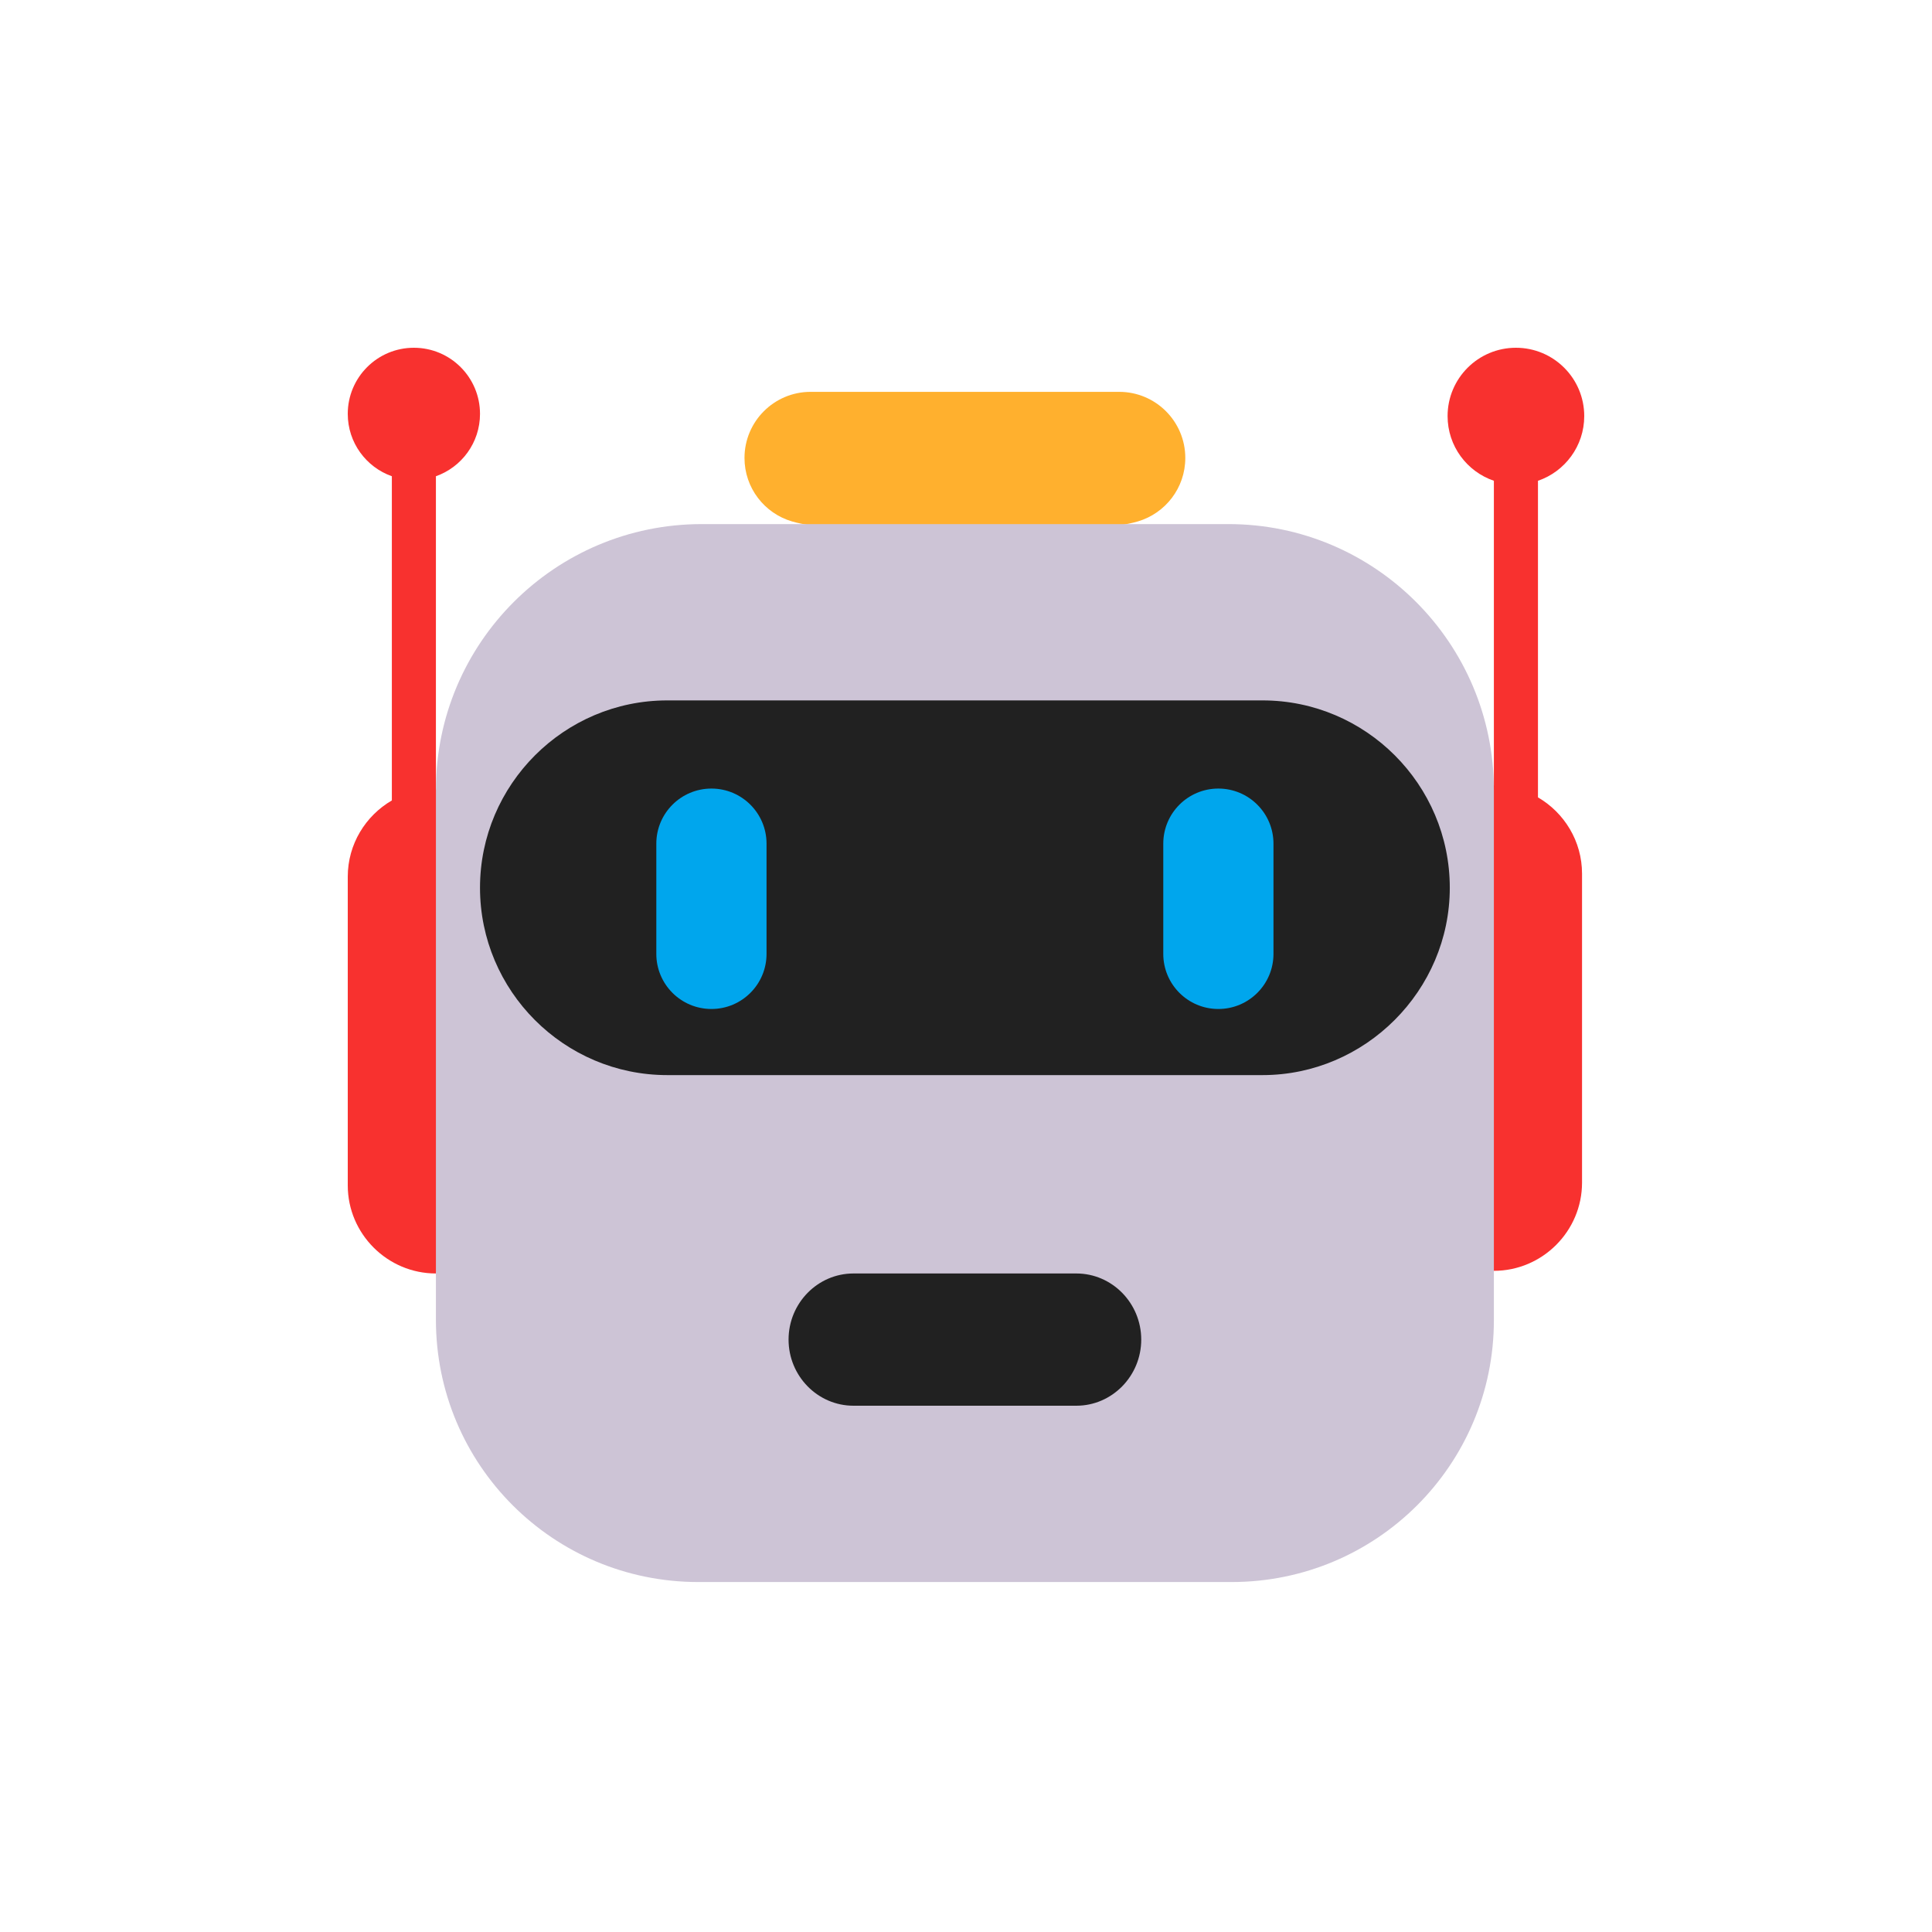
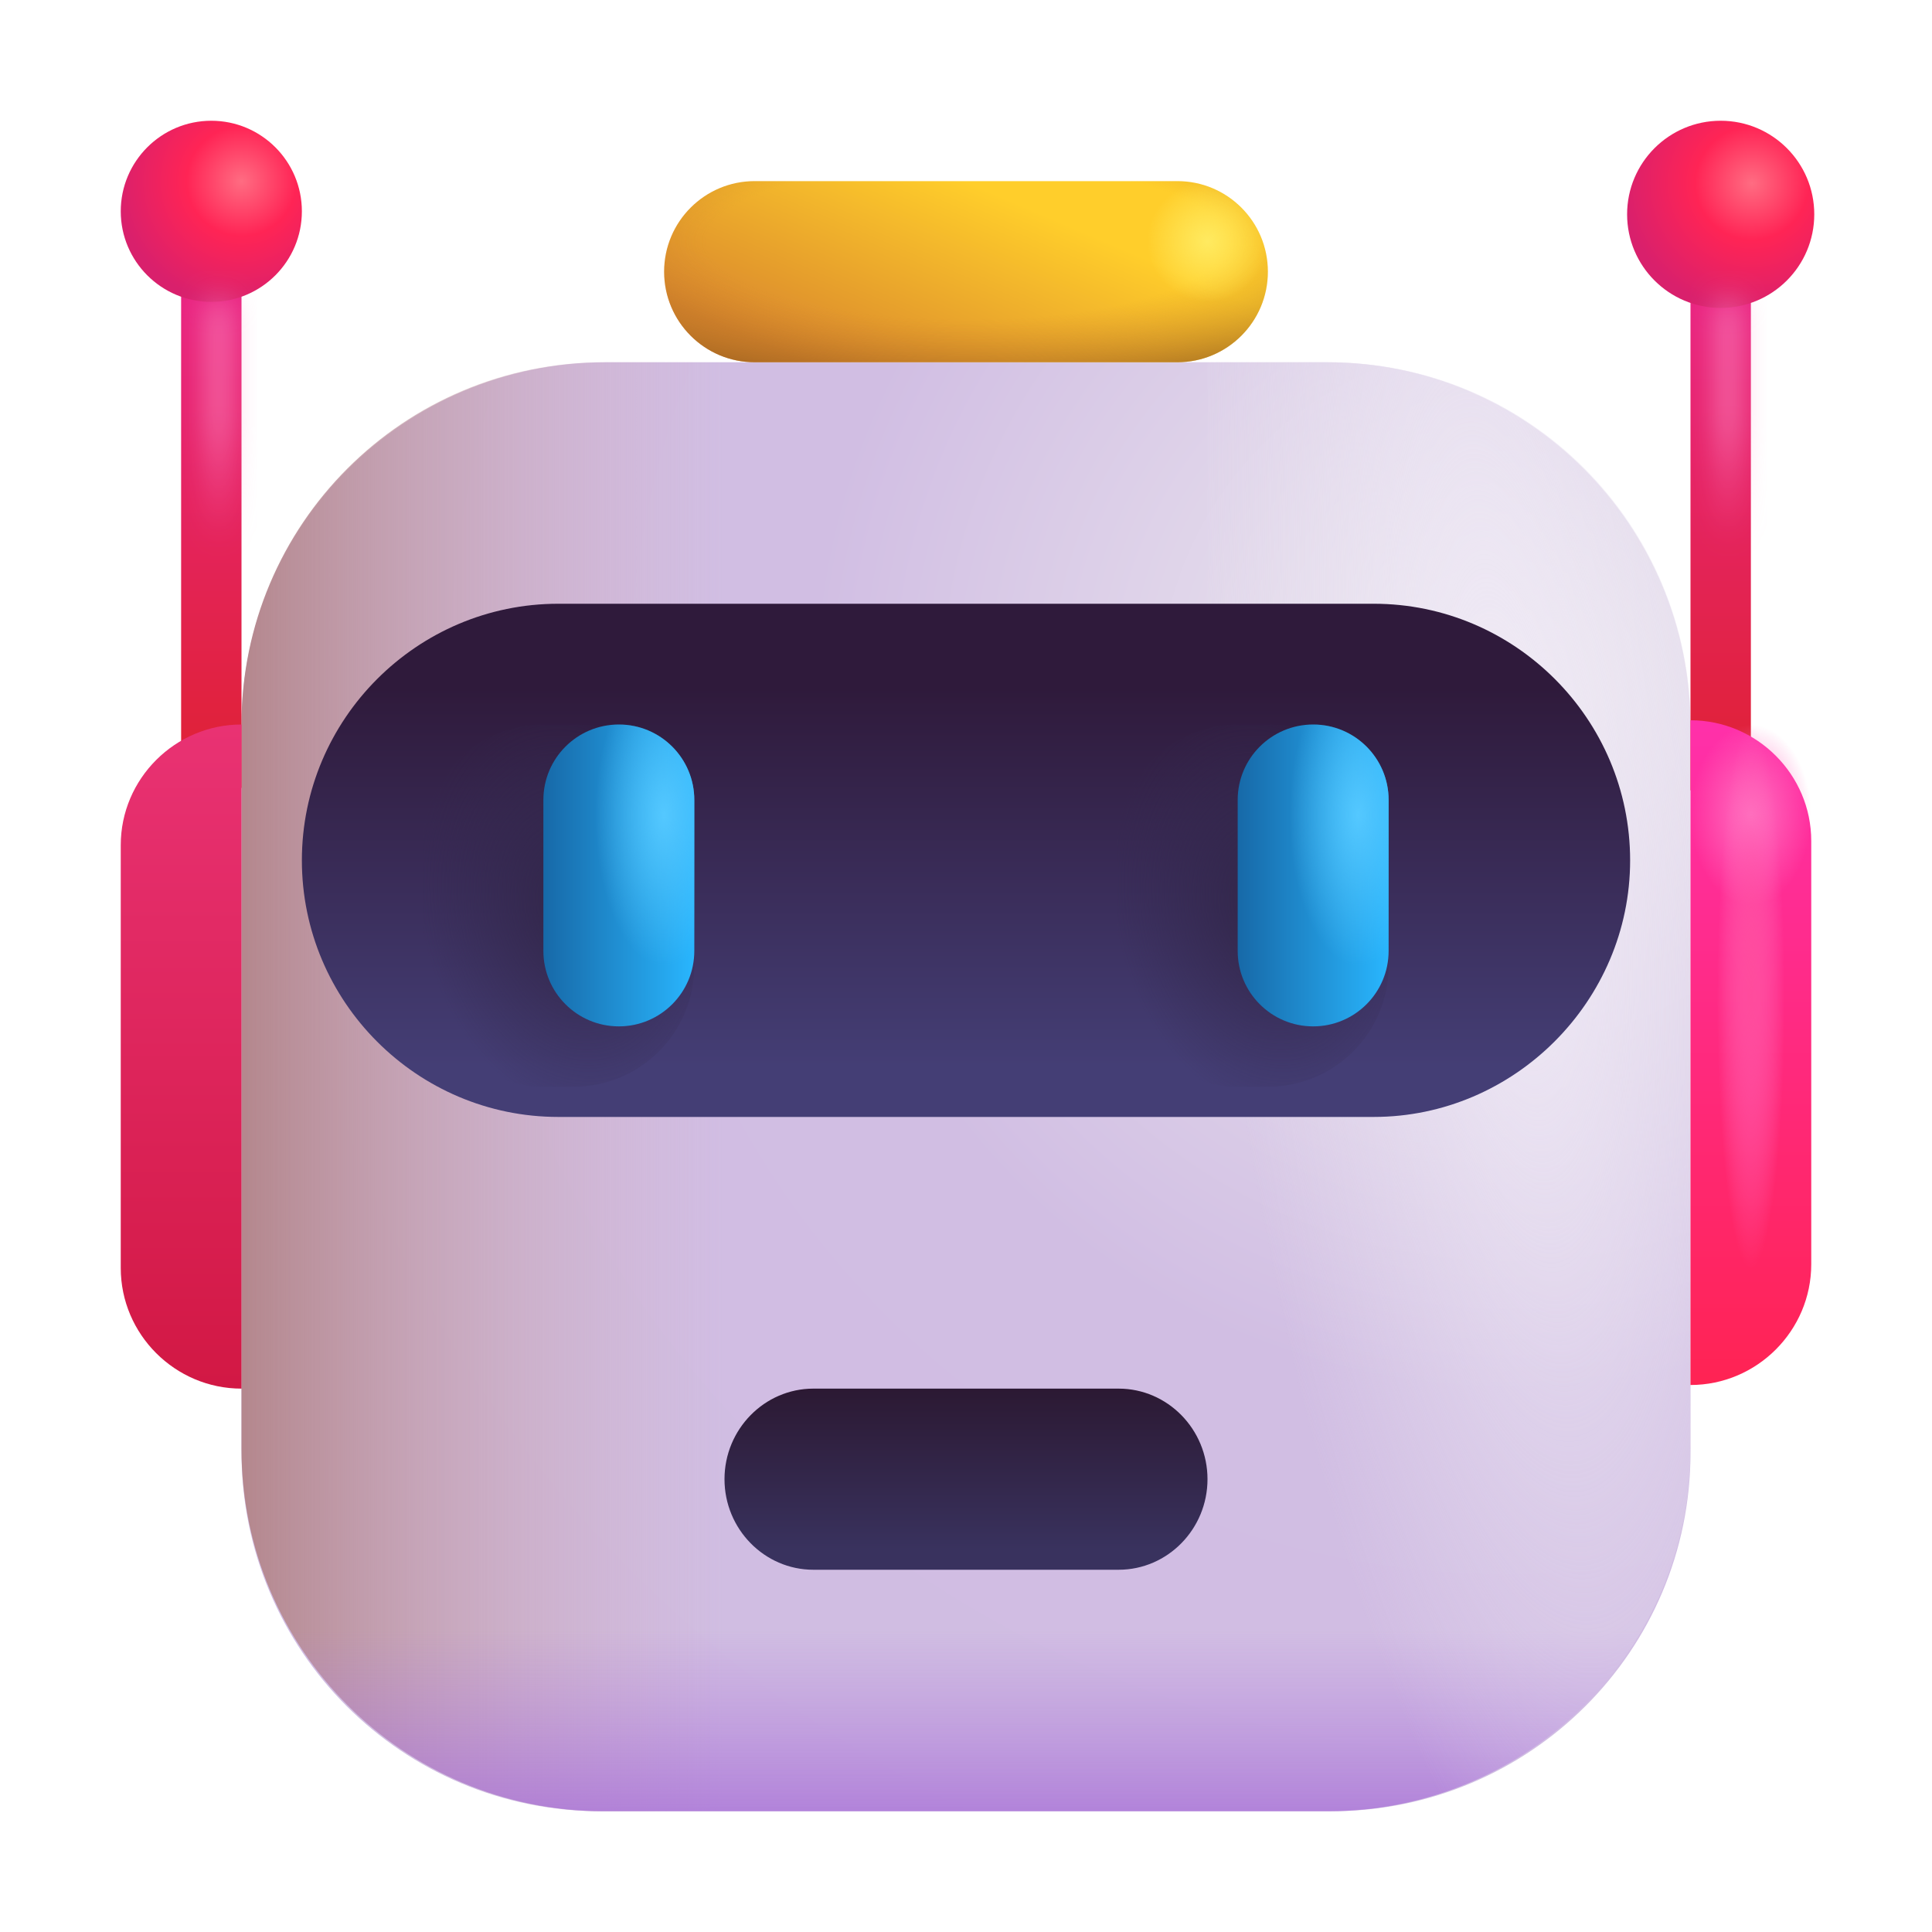
- <svg xmlns="http://www.w3.org/2000/svg" width="100" height="100" viewBox="0 0 100 100" fill="none">
-   <path d="M24.845 21.422C24.845 22.913 23.893 24.18 22.563 24.65V40.816L27.493 53.335L22.563 65.915C20.053 65.915 18 63.863 18 61.355V45.376C18 43.697 18.92 42.223 20.282 41.431V24.65C18.952 24.18 18 22.913 18 21.422C18 19.532 19.532 18 21.422 18C23.313 18 24.845 19.532 24.845 21.422Z" fill="#F8312F" />
-   <path d="M82 21.537C82 23.09 80.998 24.41 79.605 24.885V41.272C80.966 42.064 81.886 43.54 81.886 45.22V61.215C81.886 63.724 79.833 65.778 77.323 65.778L70.614 52.82L77.323 40.657V24.885C75.93 24.41 74.927 23.091 74.927 21.537C74.927 19.583 76.51 18 78.464 18C80.417 18 82 19.583 82 21.537Z" fill="#F8312F" />
-   <path d="M38.535 23.704C38.535 21.814 40.067 20.282 41.957 20.282H57.929C59.819 20.282 61.351 21.814 61.351 23.704C61.351 25.254 60.321 26.563 58.908 26.985C58.277 27.172 57.608 27.221 56.977 27.409L50.011 29.472L42.895 27.4C42.273 27.218 41.615 27.171 40.994 26.989C39.573 26.573 38.535 25.26 38.535 23.704Z" fill="#FFB02E" />
-   <path d="M63.747 81.886H36.139C28.633 81.886 22.563 75.817 22.563 68.31V40.885C22.563 33.287 28.724 27.127 36.322 27.127H63.587C71.162 27.127 77.323 33.287 77.323 40.885V68.333C77.323 75.817 71.254 81.886 63.747 81.886Z" fill="#CDC4D6" />
-   <path d="M34.536 55.647H65.35C70.665 55.647 75.041 51.269 75.041 45.95C75.041 40.609 70.688 36.253 65.35 36.253H34.536C29.198 36.253 24.845 40.609 24.845 45.95C24.845 51.291 29.198 55.647 34.536 55.647Z" fill="#212121" />
-   <path d="M44.175 72.76H55.712C57.562 72.76 59.07 71.223 59.07 69.337C59.07 67.451 57.562 65.915 55.712 65.915H44.175C42.324 65.915 40.816 67.451 40.816 69.337C40.816 71.223 42.324 72.76 44.175 72.76Z" fill="#212121" />
-   <path d="M36.824 40.816C35.248 40.816 33.971 42.093 33.971 43.669V49.373C33.971 50.948 35.248 52.225 36.824 52.225C38.399 52.225 39.676 50.948 39.676 49.373V43.669C39.676 42.093 38.399 40.816 36.824 40.816Z" fill="#00A6ED" />
-   <path d="M63.062 40.816C61.487 40.816 60.211 42.093 60.211 43.669V49.373C60.211 50.948 61.487 52.225 63.062 52.225C64.638 52.225 65.915 50.948 65.915 49.373V43.669C65.915 42.093 64.638 40.816 63.062 40.816Z" fill="#00A6ED" />
+ <svg xmlns="http://www.w3.org/2000/svg" width="32" height="32" viewBox="0 0 32 32" fill="none">
+   <path d="M22.05 30H9.95C6.66 30 4 27.34 4 24.05V12.03C4 8.7 6.7 6 10.03 6H21.98C25.3 6 28 8.7 28 12.03V24.06C28 27.34 25.34 30 22.05 30Z" fill="url(#paint0_radial_31_1501)" />
+   <path d="M4 12C4 8.686 6.686 6 10 6H12V30H10C6.686 30 4 27.314 4 24V12Z" fill="url(#paint1_linear_31_1501)" />
+   <path d="M4 24H28V24C28 27.314 25.314 30 22 30H10C6.686 30 4 27.314 4 24V24Z" fill="url(#paint2_linear_31_1501)" />
+   <path d="M20 6H22C25.314 6 28 8.686 28 12V24C28 27.314 25.314 30 22 30H20V6Z" fill="url(#paint3_radial_31_1501)" />
+   <path d="M3.5 3.95V13.05" stroke="url(#paint4_linear_31_1501)" stroke-miterlimit="10" />
+   <path d="M4 12V23C2.9 23 2 22.101 2 21.002V13.998C2 12.899 2.9 12 4 12Z" fill="url(#paint5_linear_31_1501)" />
+   <path d="M22.753 18.5H9.247C6.908 18.5 5 16.591 5 14.25C5 11.909 6.908 10 9.247 10H22.753C25.092 10 27 11.909 27 14.25C27 16.581 25.082 18.5 22.753 18.5Z" fill="url(#paint6_linear_31_1501)" />
+   <path d="M18.528 26H13.472C12.661 26 12 25.326 12 24.5C12 23.674 12.661 23 13.472 23H18.528C19.339 23 20 23.674 20 24.5C20 25.326 19.339 26 18.528 26Z" fill="url(#paint7_linear_31_1501)" />
+   <path d="M3.5 5C4.328 5 5 4.328 5 3.5C5 2.672 4.328 2 3.5 2C2.672 2 2 2.672 2 3.5C2 4.328 2.672 5 3.5 5Z" fill="url(#paint8_radial_31_1501)" />
+   <path d="M28.5 4V13.09" stroke="url(#paint9_linear_31_1501)" stroke-miterlimit="10" />
+   <path d="M28.5 5.1C29.356 5.1 30.05 4.406 30.05 3.55C30.05 2.694 29.356 2 28.5 2C27.644 2 26.95 2.694 26.95 3.55C26.95 4.406 27.644 5.1 28.5 5.1Z" fill="url(#paint10_radial_31_1501)" />
+   <rect x="7" y="12" width="4.5" height="6" rx="2" fill="url(#paint11_radial_31_1501)" />
+   <rect x="18.5" y="12" width="4.5" height="6" rx="2" fill="url(#paint12_radial_31_1501)" />
+   <rect x="11" y="3" width="10" height="3" rx="1.5" fill="url(#paint13_linear_31_1501)" />
+   <rect x="11" y="3" width="10" height="3" rx="1.5" fill="url(#paint14_radial_31_1501)" />
+   <path d="M28 22.94V11.93C29.1 11.93 30 12.83 30 13.93V20.94C30 22.04 29.1 22.94 28 22.94Z" fill="url(#paint15_linear_31_1501)" />
+   <rect x="9" y="12" width="2.5" height="5" rx="1.25" fill="url(#paint16_linear_31_1501)" />
+   <rect x="9" y="12" width="2.5" height="5" rx="1.25" fill="url(#paint17_radial_31_1501)" />
+   <rect x="20.5" y="12" width="2.5" height="5" rx="1.25" fill="url(#paint18_linear_31_1501)" />
+   <rect x="20.5" y="12" width="2.5" height="5" rx="1.25" fill="url(#paint19_radial_31_1501)" />
+   <g filter="url(#filter0_f_31_1501)">
+     <line x1="3.625" y1="5" x2="3.625" y2="11" stroke="url(#paint20_linear_31_1501)" stroke-width="0.25" />
+   </g>
+   <g filter="url(#filter1_f_31_1501)">
+     <line x1="28.625" y1="5" x2="28.625" y2="11" stroke="url(#paint21_linear_31_1501)" stroke-width="0.25" />
+   </g>
+   <ellipse cx="29" cy="13.5" rx="1" ry="1.5" fill="url(#paint22_radial_31_1501)" />
+   <ellipse cx="29" cy="16.5" rx="1" ry="4.5" fill="url(#paint23_radial_31_1501)" />
+   <path fill-rule="evenodd" clip-rule="evenodd" d="M19.776 3.025C20.383 3.138 20.862 3.617 20.975 4.224C20.873 4.669 20.475 5 20 5C19.448 5 19 4.552 19 4C19 3.525 19.331 3.127 19.776 3.025Z" fill="url(#paint24_radial_31_1501)" />
+   <defs>
+     <filter id="filter0_f_31_1501" x="3" y="4.5" width="1.25" height="7" filterUnits="userSpaceOnUse" color-interpolation-filters="sRGB">
+       <feFlood flood-opacity="0" result="BackgroundImageFix" />
+       <feBlend mode="normal" in="SourceGraphic" in2="BackgroundImageFix" result="shape" />
+       <feGaussianBlur stdDeviation="0.25" result="effect1_foregroundBlur_31_1501" />
+     </filter>
+     <filter id="filter1_f_31_1501" x="28" y="4.5" width="1.25" height="7" filterUnits="userSpaceOnUse" color-interpolation-filters="sRGB">
+       <feFlood flood-opacity="0" result="BackgroundImageFix" />
+       <feBlend mode="normal" in="SourceGraphic" in2="BackgroundImageFix" result="shape" />
+       <feGaussianBlur stdDeviation="0.25" result="effect1_foregroundBlur_31_1501" />
+     </filter>
+     <radialGradient id="paint0_radial_31_1501" cx="0" cy="0" r="1" gradientUnits="userSpaceOnUse" gradientTransform="translate(25 11.5) rotate(141.911) scale(23.5053)">
+       <stop stop-color="#EEEBF0" />
+       <stop offset="0.493" stop-color="#D1BEE3" />
+       <stop offset="1" stop-color="#D0BCE2" />
+     </radialGradient>
+     <linearGradient id="paint1_linear_31_1501" x1="12" y1="18" x2="4" y2="18" gradientUnits="userSpaceOnUse">
+       <stop stop-color="#D5B2C0" stop-opacity="0" />
+       <stop offset="1" stop-color="#B4878D" />
+     </linearGradient>
+     <linearGradient id="paint2_linear_31_1501" x1="16" y1="27" x2="16" y2="31" gradientUnits="userSpaceOnUse">
+       <stop stop-color="#B17EDB" stop-opacity="0" />
+       <stop offset="1" stop-color="#A56BD6" />
+     </linearGradient>
+     <radialGradient id="paint3_radial_31_1501" cx="0" cy="0" r="1" gradientUnits="userSpaceOnUse" gradientTransform="translate(25 13.5) rotate(-5.71059) scale(5.02494 19.2064)">
+       <stop stop-color="#F0EAF6" />
+       <stop offset="1" stop-color="#E7E0EF" stop-opacity="0" />
+     </radialGradient>
+     <linearGradient id="paint4_linear_31_1501" x1="4" y1="3.95" x2="4" y2="13.05" gradientUnits="userSpaceOnUse">
+       <stop stop-color="#EA248A" />
+       <stop offset="1" stop-color="#DF2232" />
+     </linearGradient>
+     <linearGradient id="paint5_linear_31_1501" x1="3" y1="12" x2="3" y2="23" gradientUnits="userSpaceOnUse">
+       <stop stop-color="#E93273" />
+       <stop offset="1" stop-color="#D21844" />
+     </linearGradient>
+     <linearGradient id="paint6_linear_31_1501" x1="15.998" y1="17.701" x2="15.998" y2="11.391" gradientUnits="userSpaceOnUse">
+       <stop offset="0.006" stop-color="#443E75" />
+       <stop offset="1" stop-color="#2F1A3B" />
+     </linearGradient>
+     <linearGradient id="paint7_linear_31_1501" x1="15.998" y1="25.686" x2="15.998" y2="22.889" gradientUnits="userSpaceOnUse">
+       <stop offset="0.006" stop-color="#39325E" />
+       <stop offset="1" stop-color="#2B1831" />
+     </linearGradient>
+     <radialGradient id="paint8_radial_31_1501" cx="0" cy="0" r="1" gradientUnits="userSpaceOnUse" gradientTransform="translate(4 3) rotate(104.036) scale(2.06155)">
+       <stop stop-color="#FF6C82" />
+       <stop offset="0.441" stop-color="#FF2455" />
+       <stop offset="1" stop-color="#D9206C" />
+     </radialGradient>
+     <linearGradient id="paint9_linear_31_1501" x1="29" y1="4" x2="29" y2="13.09" gradientUnits="userSpaceOnUse">
+       <stop stop-color="#EA248A" />
+       <stop offset="1" stop-color="#DF2232" />
+     </linearGradient>
+     <radialGradient id="paint10_radial_31_1501" cx="0" cy="0" r="1" gradientUnits="userSpaceOnUse" gradientTransform="translate(29.0167 3.03333) rotate(104.036) scale(2.13027)">
+       <stop stop-color="#FF6C82" />
+       <stop offset="0.441" stop-color="#FF2455" />
+       <stop offset="1" stop-color="#D9206C" />
+     </radialGradient>
+     <radialGradient id="paint11_radial_31_1501" cx="0" cy="0" r="1" gradientUnits="userSpaceOnUse" gradientTransform="translate(9.5 15) rotate(168.69) scale(2.54951 3.48912)">
+       <stop stop-color="#322649" />
+       <stop offset="1" stop-color="#342950" stop-opacity="0" />
+     </radialGradient>
+     <radialGradient id="paint12_radial_31_1501" cx="0" cy="0" r="1" gradientUnits="userSpaceOnUse" gradientTransform="translate(21 15) rotate(168.69) scale(2.54951 3.48912)">
+       <stop stop-color="#322649" />
+       <stop offset="1" stop-color="#342950" stop-opacity="0" />
+     </radialGradient>
+     <linearGradient id="paint13_linear_31_1501" x1="16" y1="3" x2="14.5" y2="6.5" gradientUnits="userSpaceOnUse">
+       <stop stop-color="#FFCE2B" />
+       <stop offset="1" stop-color="#D9862D" />
+     </linearGradient>
+     <radialGradient id="paint14_radial_31_1501" cx="0" cy="0" r="1" gradientUnits="userSpaceOnUse" gradientTransform="translate(16 4) rotate(90) scale(3 10)">
+       <stop offset="0.431" stop-color="#CA7E29" stop-opacity="0" />
+       <stop offset="1" stop-color="#673F13" />
+     </radialGradient>
+     <linearGradient id="paint15_linear_31_1501" x1="29" y1="11.93" x2="29" y2="22.94" gradientUnits="userSpaceOnUse">
+       <stop stop-color="#FF30AA" />
+       <stop offset="1" stop-color="#FF2353" />
+     </linearGradient>
+     <linearGradient id="paint16_linear_31_1501" x1="11.5" y1="14" x2="9" y2="14" gradientUnits="userSpaceOnUse">
+       <stop stop-color="#29B6FE" />
+       <stop offset="1" stop-color="#1769A8" />
+     </linearGradient>
+     <radialGradient id="paint17_radial_31_1501" cx="0" cy="0" r="1" gradientUnits="userSpaceOnUse" gradientTransform="translate(11 13.5) rotate(90) scale(2.5 1.14393)">
+       <stop stop-color="#54C8FF" />
+       <stop offset="1" stop-color="#54C8FF" stop-opacity="0" />
+     </radialGradient>
+     <linearGradient id="paint18_linear_31_1501" x1="23" y1="14" x2="20.5" y2="14" gradientUnits="userSpaceOnUse">
+       <stop stop-color="#29B6FE" />
+       <stop offset="1" stop-color="#1769A8" />
+     </linearGradient>
+     <radialGradient id="paint19_radial_31_1501" cx="0" cy="0" r="1" gradientUnits="userSpaceOnUse" gradientTransform="translate(22.5 13.5) rotate(90) scale(2.5 1.14393)">
+       <stop stop-color="#54C8FF" />
+       <stop offset="1" stop-color="#54C8FF" stop-opacity="0" />
+     </radialGradient>
+     <linearGradient id="paint20_linear_31_1501" x1="3.5" y1="7" x2="3.5" y2="9" gradientUnits="userSpaceOnUse">
+       <stop stop-color="#FF96CB" />
+       <stop offset="1" stop-color="#FF6DB7" stop-opacity="0" />
+     </linearGradient>
+     <linearGradient id="paint21_linear_31_1501" x1="28.5" y1="7" x2="28.5" y2="9" gradientUnits="userSpaceOnUse">
+       <stop stop-color="#FF96CB" />
+       <stop offset="1" stop-color="#FF6DB7" stop-opacity="0" />
+     </linearGradient>
+     <radialGradient id="paint22_radial_31_1501" cx="0" cy="0" r="1" gradientUnits="userSpaceOnUse" gradientTransform="translate(29 13.5) rotate(90) scale(1.5 1)">
+       <stop stop-color="#FF72C1" />
+       <stop offset="1" stop-color="#FF6EBF" stop-opacity="0" />
+     </radialGradient>
+     <radialGradient id="paint23_radial_31_1501" cx="0" cy="0" r="1" gradientUnits="userSpaceOnUse" gradientTransform="translate(29 16.5) rotate(90) scale(4.5 0.55944)">
+       <stop stop-color="#FF4B9C" />
+       <stop offset="1" stop-color="#FF73C1" stop-opacity="0" />
+     </radialGradient>
+     <radialGradient id="paint24_radial_31_1501" cx="0" cy="0" r="1" gradientUnits="userSpaceOnUse" gradientTransform="translate(20 4) rotate(90)">
+       <stop stop-color="#FFEA60" />
+       <stop offset="1" stop-color="#FFEF66" stop-opacity="0" />
+     </radialGradient>
+   </defs>
</svg>
